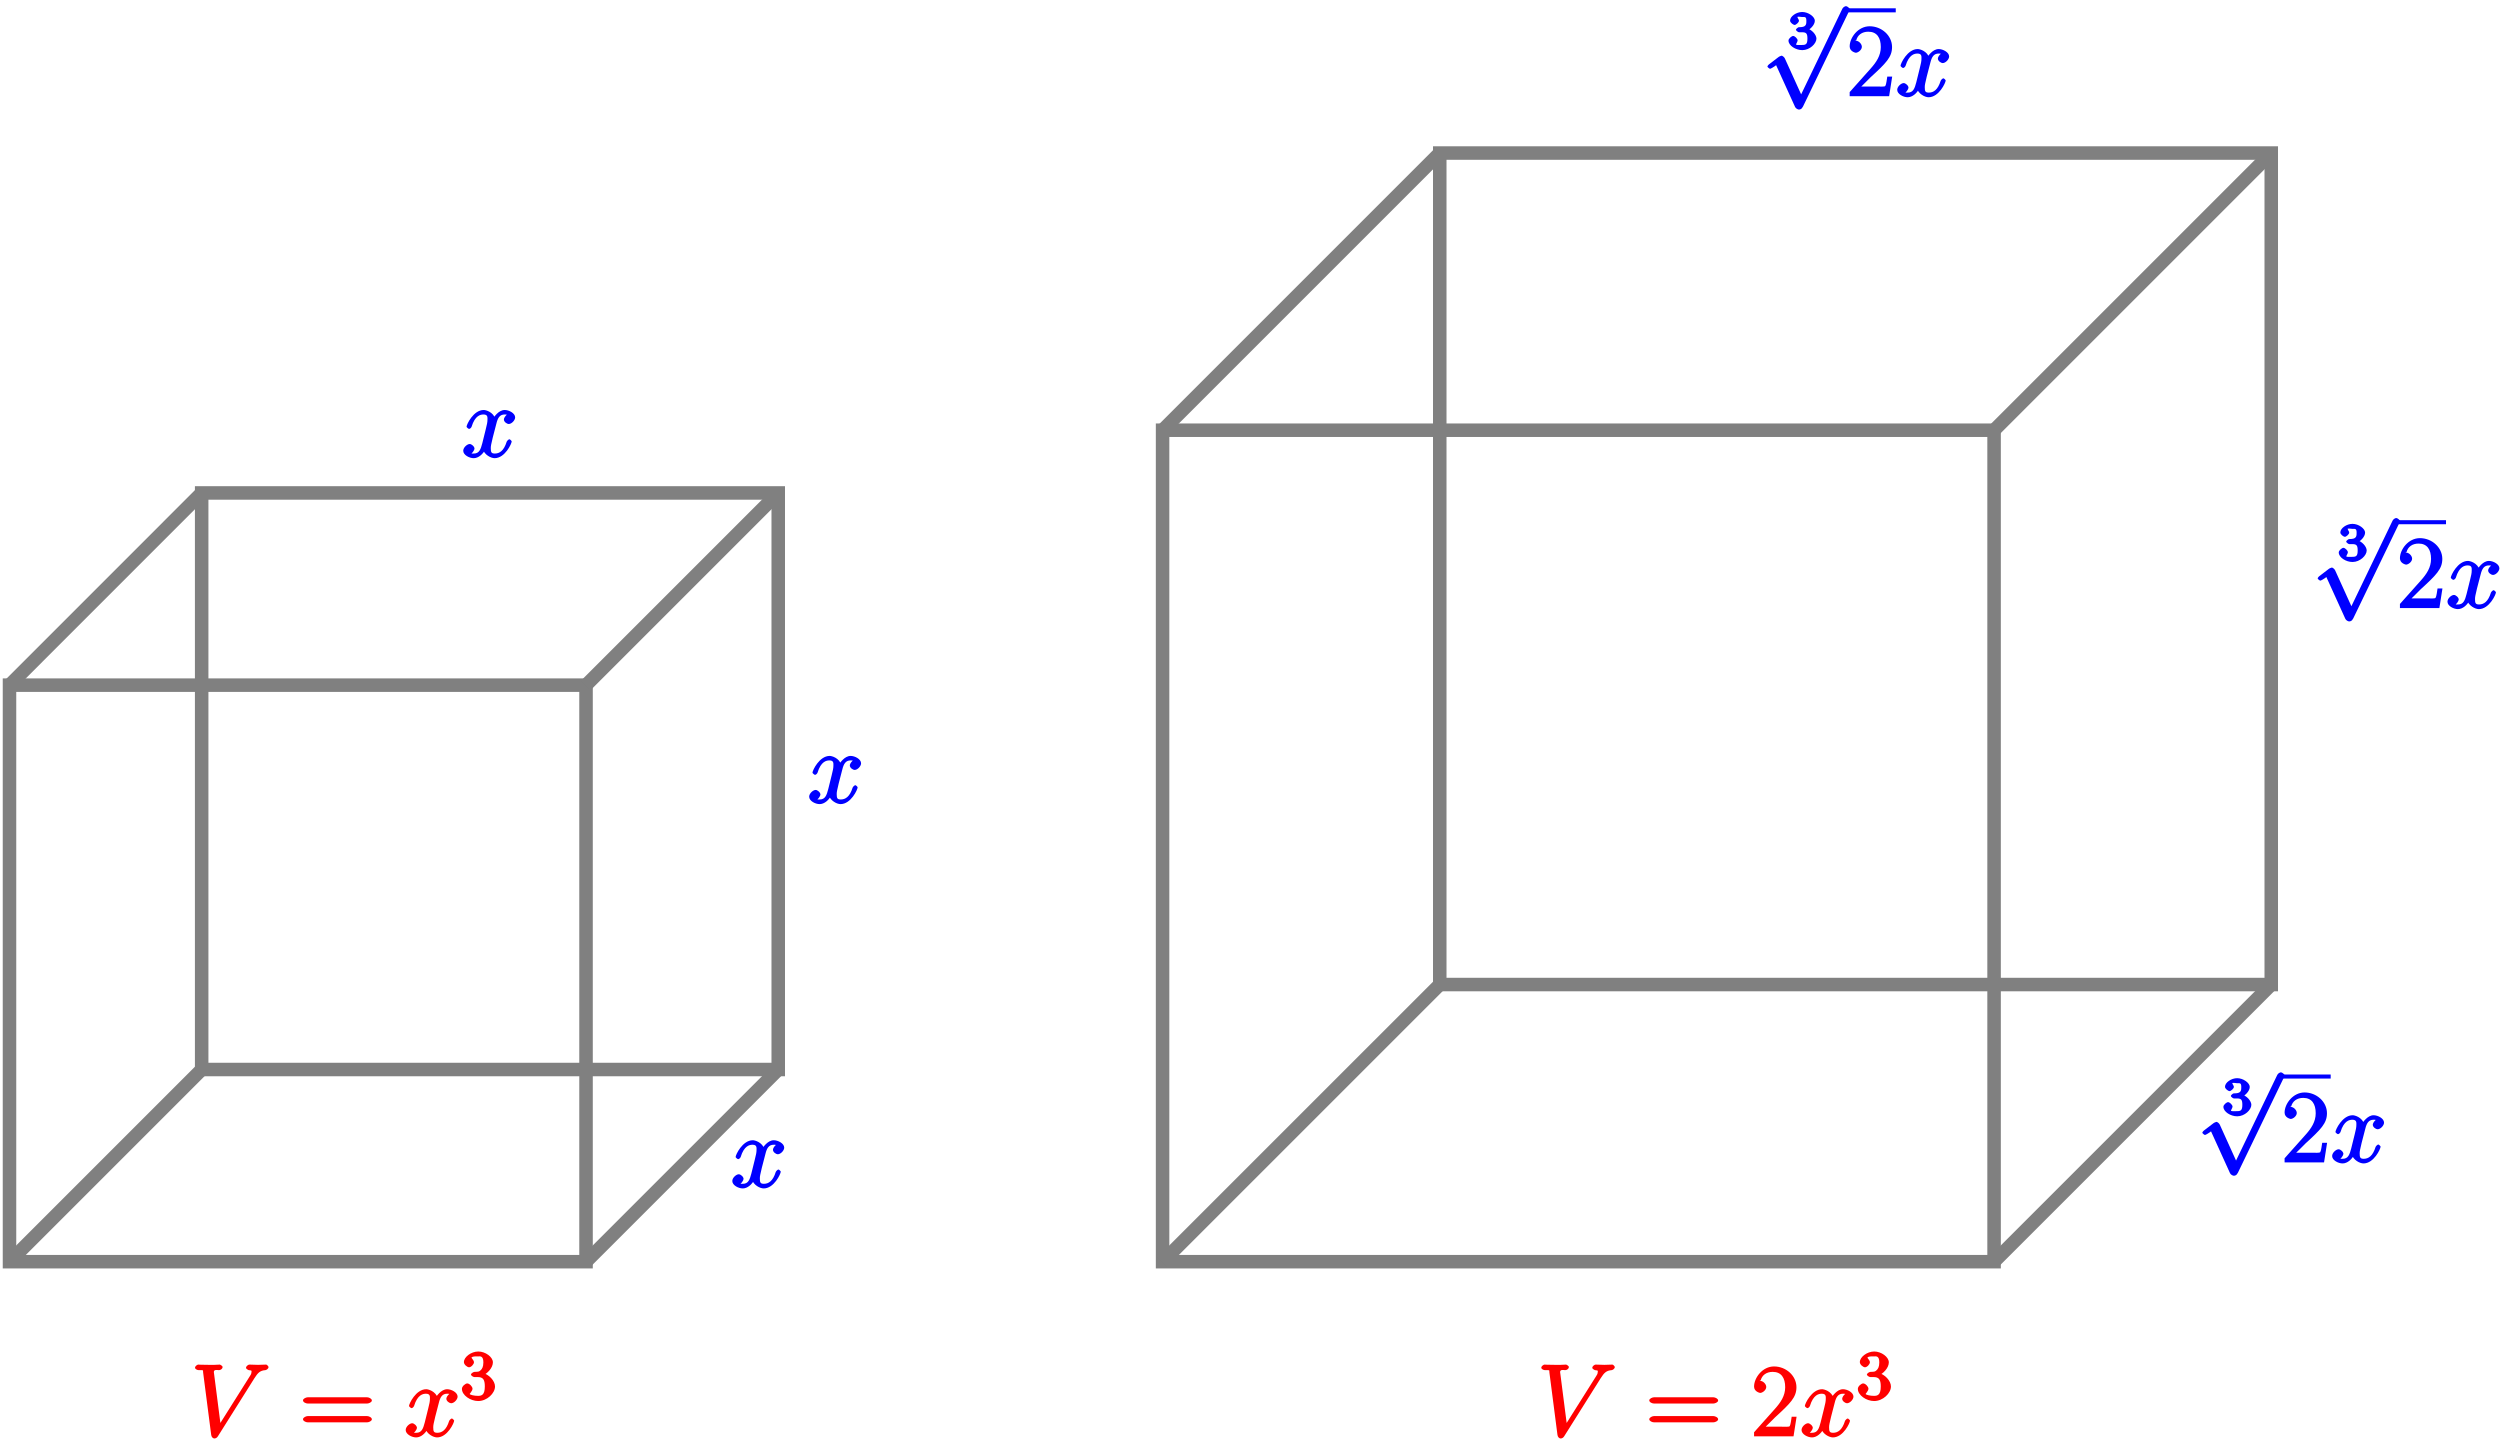
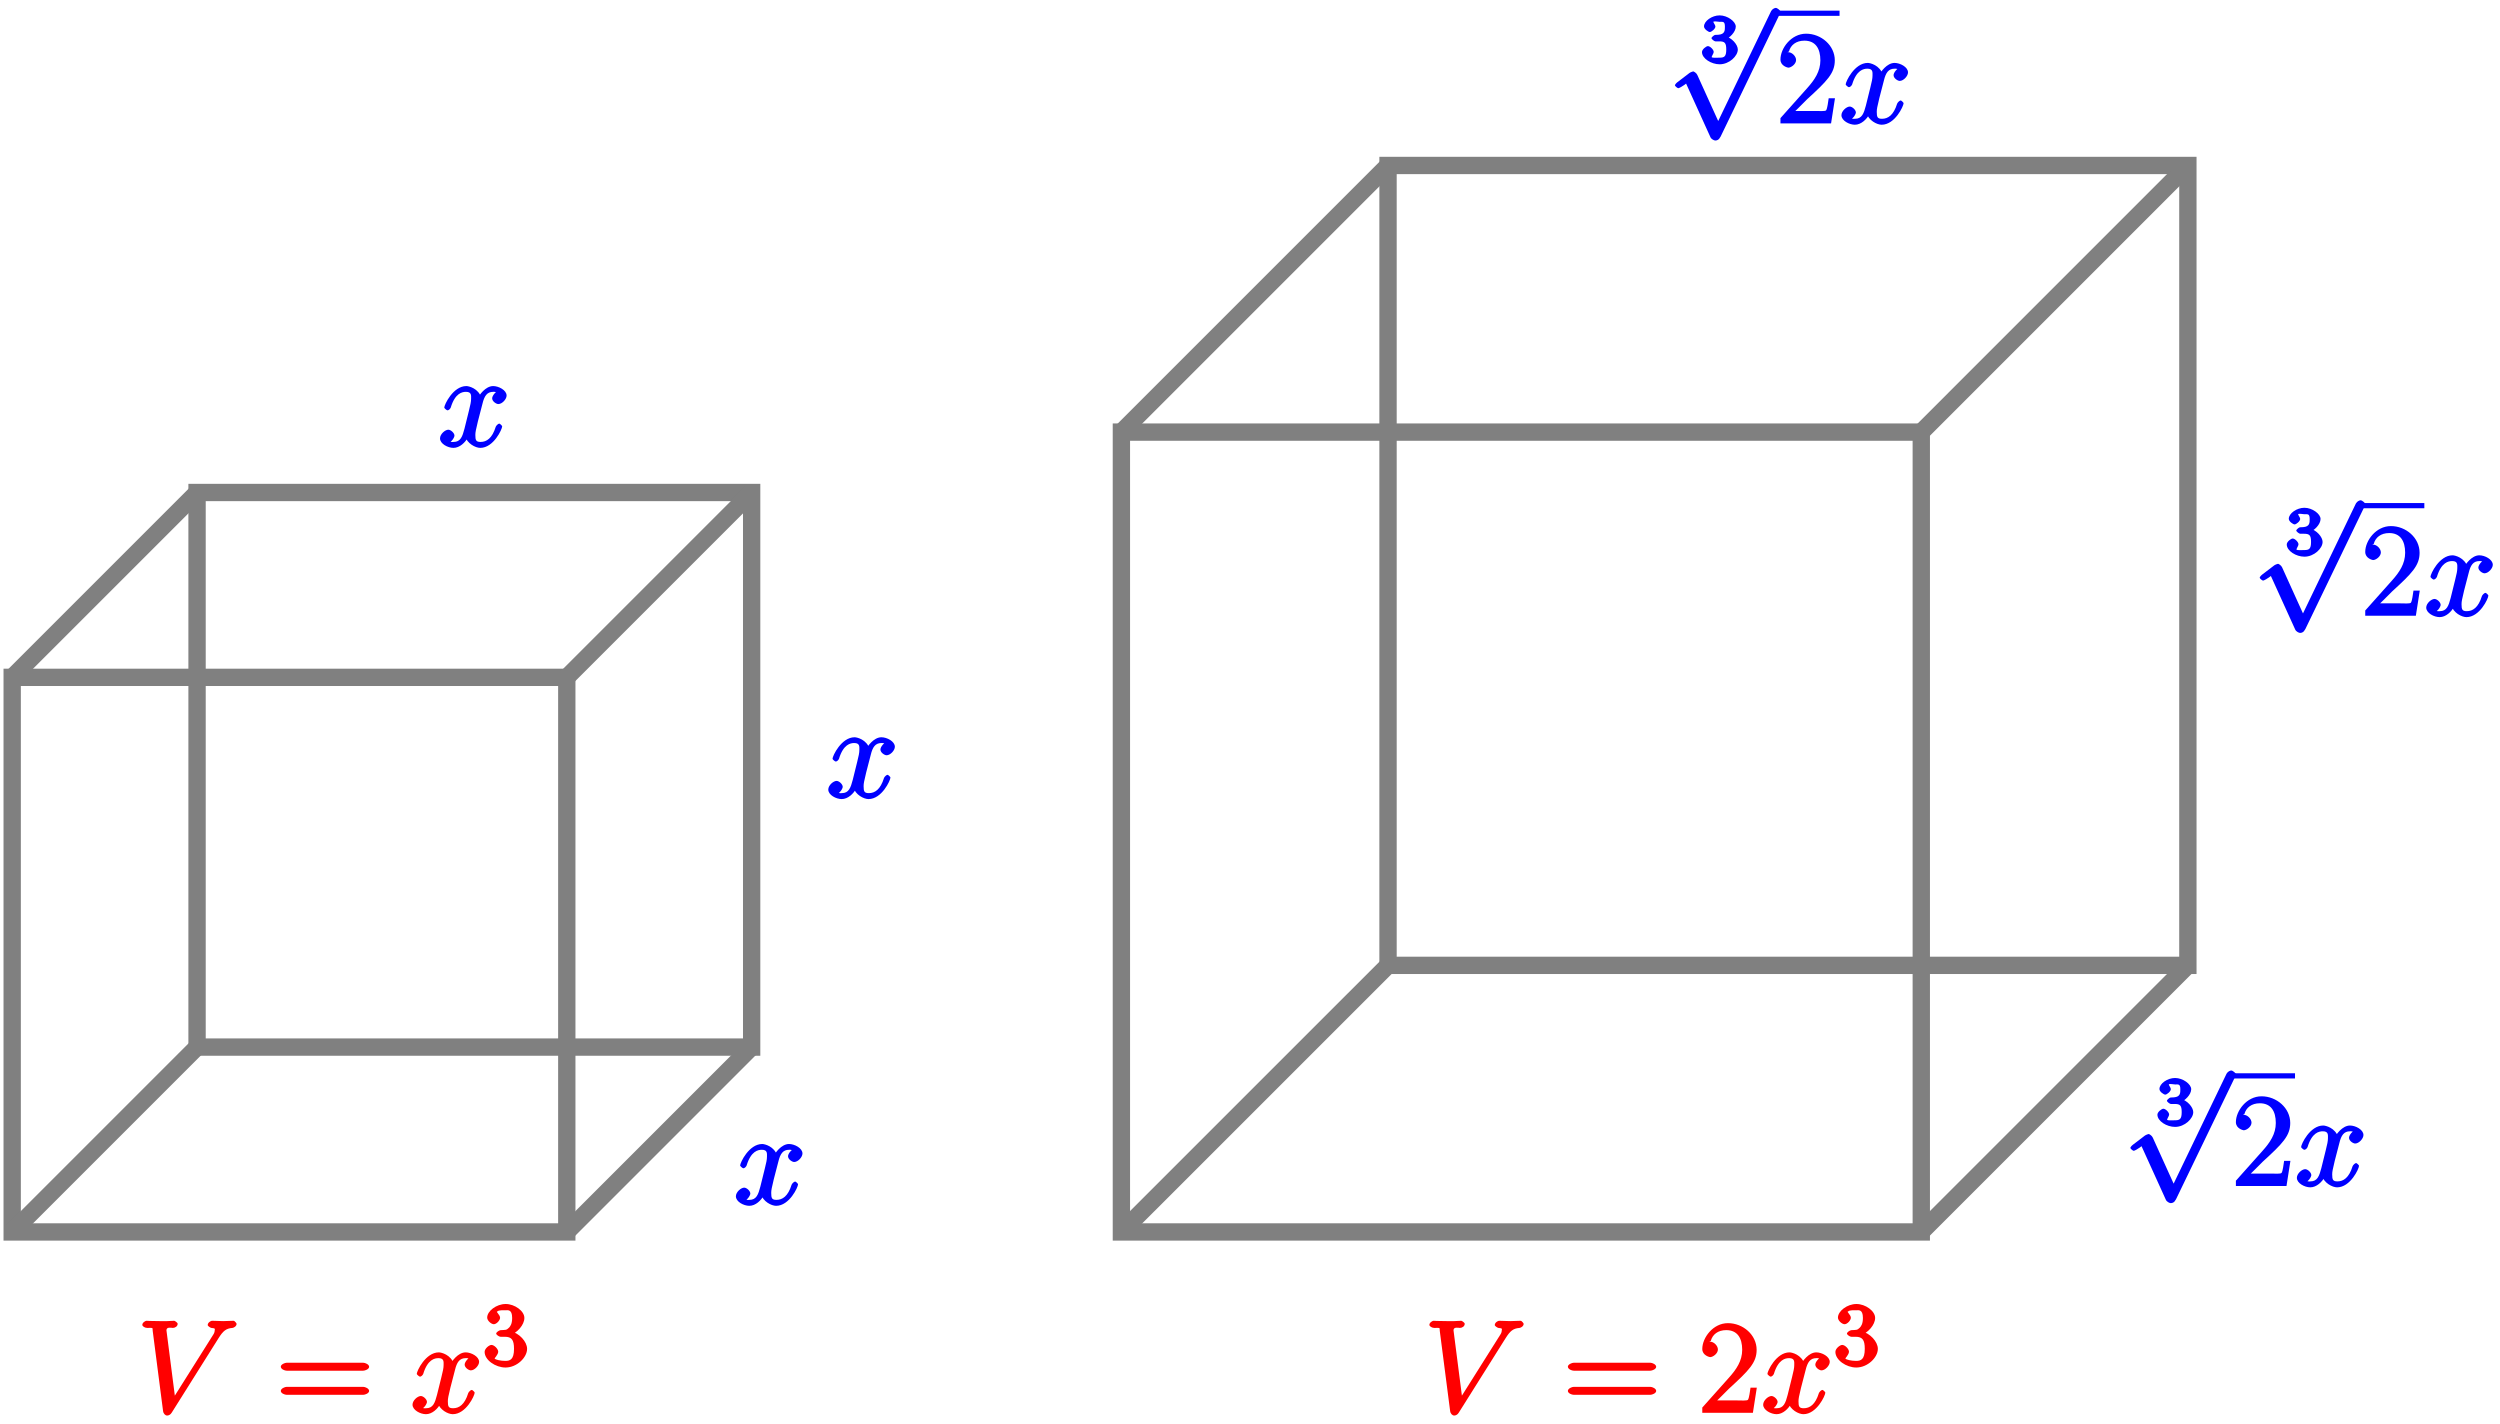
- <svg xmlns="http://www.w3.org/2000/svg" xmlns:xlink="http://www.w3.org/1999/xlink" width="295pt" height="170pt" viewBox="0 0 295 170" version="1.1">
+ <svg xmlns="http://www.w3.org/2000/svg" xmlns:xlink="http://www.w3.org/1999/xlink" width="230pt" height="131pt" viewBox="0 0 230 131" version="1.1">
  <defs>
    <g>
      <symbol overflow="visible" id="glyph0-0">
        <path style="stroke:none;" d="" />
      </symbol>
      <symbol overflow="visible" id="glyph0-1">
        <path style="stroke:none;" d="M 5.672 -5.172 C 5.281 -5.109 4.969 -4.656 4.969 -4.438 C 4.969 -4.141 5.359 -3.906 5.531 -3.906 C 5.891 -3.906 6.297 -4.359 6.297 -4.688 C 6.297 -5.188 5.562 -5.562 5.062 -5.562 C 4.344 -5.562 3.766 -4.703 3.656 -4.469 L 3.984 -4.469 C 3.703 -5.359 2.812 -5.562 2.594 -5.562 C 1.375 -5.562 0.562 -3.844 0.562 -3.578 C 0.562 -3.531 0.781 -3.328 0.859 -3.328 C 0.953 -3.328 1.094 -3.438 1.156 -3.578 C 1.562 -4.922 2.219 -5.031 2.562 -5.031 C 3.094 -5.031 3.031 -4.672 3.031 -4.391 C 3.031 -4.125 2.969 -3.844 2.828 -3.281 L 2.422 -1.641 C 2.234 -0.922 2.062 -0.422 1.422 -0.422 C 1.359 -0.422 1.172 -0.375 0.922 -0.531 L 0.812 -0.281 C 1.25 -0.359 1.5 -0.859 1.5 -1 C 1.5 -1.25 1.156 -1.547 0.938 -1.547 C 0.641 -1.547 0.172 -1.141 0.172 -0.75 C 0.172 -0.25 0.891 0.125 1.406 0.125 C 1.984 0.125 2.5 -0.375 2.75 -0.859 L 2.469 -0.969 C 2.672 -0.266 3.438 0.125 3.875 0.125 C 5.094 0.125 5.891 -1.594 5.891 -1.859 C 5.891 -1.906 5.688 -2.109 5.625 -2.109 C 5.516 -2.109 5.328 -1.906 5.297 -1.812 C 4.969 -0.75 4.453 -0.422 3.906 -0.422 C 3.484 -0.422 3.422 -0.578 3.422 -1.062 C 3.422 -1.328 3.469 -1.516 3.656 -2.312 L 4.078 -3.938 C 4.25 -4.656 4.5 -5.031 5.062 -5.031 C 5.078 -5.031 5.297 -5.062 5.547 -4.906 Z M 5.672 -5.172 " />
      </symbol>
      <symbol overflow="visible" id="glyph0-2">
        <path style="stroke:none;" d="M 7.5 -6.875 C 7.906 -7.516 8.172 -7.766 8.781 -7.812 C 8.906 -7.828 9.156 -7.969 9.156 -8.188 C 9.156 -8.234 8.984 -8.469 8.875 -8.469 C 8.656 -8.469 8.141 -8.438 7.922 -8.438 C 7.578 -8.438 7.219 -8.469 6.891 -8.469 C 6.797 -8.469 6.5 -8.312 6.5 -8.078 C 6.5 -7.969 6.781 -7.812 6.828 -7.812 C 7.266 -7.781 7.141 -7.703 7.141 -7.562 C 7.141 -7.391 7.031 -7.219 7.016 -7.203 L 3.266 -1.25 L 3.531 -1.141 L 2.703 -7.594 C 2.703 -7.938 3.172 -7.812 3.297 -7.812 C 3.484 -7.812 3.734 -7.953 3.734 -8.188 C 3.734 -8.312 3.453 -8.469 3.422 -8.469 C 3.219 -8.469 2.969 -8.438 2.766 -8.438 L 2.109 -8.438 C 1.234 -8.438 0.875 -8.469 0.859 -8.469 C 0.781 -8.469 0.484 -8.312 0.484 -8.094 C 0.484 -7.953 0.734 -7.812 0.922 -7.812 C 1.531 -7.812 1.406 -7.859 1.438 -7.547 L 2.391 -0.172 C 2.422 0.078 2.594 0.25 2.766 0.25 C 2.906 0.25 3.078 0.172 3.188 -0.016 Z M 7.5 -6.875 " />
      </symbol>
      <symbol overflow="visible" id="glyph1-0">
        <path style="stroke:none;" d="" />
      </symbol>
      <symbol overflow="visible" id="glyph1-1">
        <path style="stroke:none;" d="M 8.062 -3.875 C 8.234 -3.875 8.609 -4.016 8.609 -4.234 C 8.609 -4.453 8.25 -4.609 8.062 -4.609 L 1.031 -4.609 C 0.859 -4.609 0.484 -4.453 0.484 -4.25 C 0.484 -4.016 0.844 -3.875 1.031 -3.875 Z M 8.062 -1.656 C 8.234 -1.656 8.609 -1.797 8.609 -2.016 C 8.609 -2.234 8.25 -2.391 8.062 -2.391 L 1.031 -2.391 C 0.859 -2.391 0.484 -2.234 0.484 -2.016 C 0.484 -1.797 0.844 -1.656 1.031 -1.656 Z M 8.062 -1.656 " />
      </symbol>
      <symbol overflow="visible" id="glyph1-2">
        <path style="stroke:none;" d="M 5.266 -2.312 L 4.859 -2.312 C 4.797 -1.953 4.75 -1.406 4.625 -1.203 C 4.547 -1.094 3.984 -1.141 3.625 -1.141 L 1.406 -1.141 L 1.516 -0.891 C 1.844 -1.156 2.562 -1.922 2.875 -2.219 C 4.703 -3.891 5.422 -4.609 5.422 -5.797 C 5.422 -7.172 4.172 -8.25 2.781 -8.25 C 1.406 -8.25 0.422 -6.906 0.422 -5.875 C 0.422 -5.266 1.109 -5.125 1.141 -5.125 C 1.406 -5.125 1.859 -5.453 1.859 -5.828 C 1.859 -6.172 1.484 -6.547 1.141 -6.547 C 1.047 -6.547 1.016 -6.547 1.203 -6.609 C 1.359 -7.203 1.859 -7.609 2.625 -7.609 C 3.641 -7.609 4.094 -6.891 4.094 -5.797 C 4.094 -4.781 3.562 -4 2.875 -3.234 L 0.422 -0.484 L 0.422 0 L 5.078 0 L 5.438 -2.312 Z M 5.266 -2.312 " />
      </symbol>
      <symbol overflow="visible" id="glyph2-0">
        <path style="stroke:none;" d="" />
      </symbol>
      <symbol overflow="visible" id="glyph2-1">
        <path style="stroke:none;" d="M 2.016 -2.656 C 2.641 -2.656 2.859 -2.375 2.859 -1.547 C 2.859 -0.547 2.484 -0.438 2.062 -0.438 C 1.625 -0.438 1.141 -0.547 1.078 -0.656 C 1.031 -0.656 1.406 -1.016 1.406 -1.281 C 1.406 -1.531 1.047 -1.906 0.781 -1.906 C 0.578 -1.906 0.156 -1.578 0.156 -1.266 C 0.156 -0.516 1.156 0.172 2.078 0.172 C 3.125 0.172 4.062 -0.75 4.062 -1.547 C 4.062 -2.203 3.344 -3 2.531 -3.172 L 2.531 -2.812 C 3.156 -3.031 3.812 -3.75 3.812 -4.391 C 3.812 -5.031 2.922 -5.672 2.094 -5.672 C 1.234 -5.672 0.391 -5.016 0.391 -4.422 C 0.391 -4.125 0.781 -3.812 1 -3.812 C 1.25 -3.812 1.578 -4.172 1.578 -4.406 C 1.578 -4.688 1.141 -4.984 1.328 -4.984 C 1.438 -5.125 1.922 -5.094 2.062 -5.094 C 2.266 -5.094 2.688 -5.219 2.688 -4.391 C 2.688 -3.828 2.516 -3.625 2.406 -3.5 C 2.156 -3.25 2.109 -3.297 1.625 -3.266 C 1.469 -3.25 1.219 -3.062 1.219 -2.953 C 1.219 -2.844 1.484 -2.656 1.625 -2.656 Z M 2.016 -2.656 " />
      </symbol>
      <symbol overflow="visible" id="glyph3-0">
        <path style="stroke:none;" d="" />
      </symbol>
      <symbol overflow="visible" id="glyph3-1">
        <path style="stroke:none;" d="M 1.766 -1.984 C 2.266 -1.984 2.406 -1.844 2.406 -1.234 C 2.406 -0.578 2.219 -0.484 1.781 -0.484 C 1.609 -0.484 1.141 -0.453 1.094 -0.516 C 0.969 -0.5 1.25 -0.844 1.25 -1.016 C 1.25 -1.219 0.922 -1.547 0.719 -1.547 C 0.562 -1.547 0.172 -1.25 0.172 -1 C 0.172 -0.406 1.031 0.125 1.797 0.125 C 2.688 0.125 3.469 -0.641 3.469 -1.234 C 3.469 -1.672 2.938 -2.328 2.219 -2.5 L 2.219 -2.109 C 2.703 -2.266 3.281 -2.844 3.281 -3.344 C 3.281 -3.812 2.516 -4.375 1.797 -4.375 C 1.094 -4.375 0.359 -3.859 0.359 -3.359 C 0.359 -3.109 0.766 -2.844 0.891 -2.844 C 1.047 -2.844 1.406 -3.141 1.406 -3.344 C 1.406 -3.531 1.078 -3.844 1.297 -3.812 C 1.328 -3.844 1.734 -3.781 1.797 -3.781 C 2.094 -3.781 2.281 -3.844 2.281 -3.344 C 2.281 -3.016 2.297 -2.641 1.688 -2.594 C 1.578 -2.594 1.422 -2.578 1.375 -2.578 C 1.312 -2.578 1.047 -2.375 1.047 -2.281 C 1.047 -2.188 1.312 -1.984 1.406 -1.984 Z M 1.766 -1.984 " />
      </symbol>
      <symbol overflow="visible" id="glyph4-0">
        <path style="stroke:none;" d="" />
      </symbol>
      <symbol overflow="visible" id="glyph4-1">
        <path style="stroke:none;" d="M 4.844 10.094 L 2.734 5.438 C 2.656 5.25 2.406 5.109 2.359 5.109 C 2.359 5.109 2.156 5.156 2.016 5.25 L 0.891 6.109 C 0.734 6.234 0.672 6.359 0.672 6.391 C 0.672 6.453 0.906 6.656 0.984 6.656 C 1.062 6.656 1.406 6.453 1.531 6.359 C 1.609 6.297 1.781 6.172 1.703 6.234 L 3.938 11.156 C 4.016 11.344 4.281 11.469 4.391 11.469 C 4.562 11.469 4.734 11.375 4.812 11.203 L 4.875 11.109 L 10.297 -0.125 L 10.25 -0.031 C 10.328 -0.203 10.391 -0.344 10.391 -0.375 C 10.391 -0.484 10.094 -0.734 9.953 -0.734 C 9.859 -0.734 9.641 -0.641 9.531 -0.453 L 9.484 -0.359 L 4.453 10.094 Z M 4.844 10.094 " />
      </symbol>
    </g>
  </defs>
  <g id="surface1">
-     <path style="fill:none;stroke-width:1.594;stroke-linecap:butt;stroke-linejoin:miter;stroke:rgb(50%,50%,50%);stroke-opacity:1;stroke-miterlimit:10;" d="M 0.001 0.001 L 0.001 68.032 L 68.032 68.032 L 68.032 0.001 Z M 0.001 0.001 " transform="matrix(1,0,0,-1,1.12,148.88)" />
-     <path style="fill:none;stroke-width:1.594;stroke-linecap:butt;stroke-linejoin:miter;stroke:rgb(50%,50%,50%);stroke-opacity:1;stroke-miterlimit:10;" d="M 22.677 22.677 L 22.677 90.712 L 90.712 90.712 L 90.712 22.677 Z M 22.677 22.677 " transform="matrix(1,0,0,-1,1.12,148.88)" />
-     <path style="fill:none;stroke-width:1.594;stroke-linecap:butt;stroke-linejoin:miter;stroke:rgb(50%,50%,50%);stroke-opacity:1;stroke-miterlimit:10;" d="M 0.001 0.001 L 22.677 22.677 " transform="matrix(1,0,0,-1,1.12,148.88)" />
-     <path style="fill:none;stroke-width:1.594;stroke-linecap:butt;stroke-linejoin:miter;stroke:rgb(50%,50%,50%);stroke-opacity:1;stroke-miterlimit:10;" d="M 68.032 0.001 L 90.712 22.677 " transform="matrix(1,0,0,-1,1.12,148.88)" />
-     <path style="fill:none;stroke-width:1.594;stroke-linecap:butt;stroke-linejoin:miter;stroke:rgb(50%,50%,50%);stroke-opacity:1;stroke-miterlimit:10;" d="M 0.001 68.032 L 22.677 90.712 " transform="matrix(1,0,0,-1,1.12,148.88)" />
-     <path style="fill:none;stroke-width:1.594;stroke-linecap:butt;stroke-linejoin:miter;stroke:rgb(50%,50%,50%);stroke-opacity:1;stroke-miterlimit:10;" d="M 68.032 68.032 L 90.712 90.712 " transform="matrix(1,0,0,-1,1.12,148.88)" />
+     <path style="fill:none;stroke-width:1.594;stroke-linecap:butt;stroke-linejoin:miter;stroke:rgb(50%,50%,50%);stroke-opacity:1;stroke-miterlimit:10;" d="M 0.001 0 L 0.001 51.024 L 51.025 51.024 L 51.025 0 Z M 0.001 0 " transform="matrix(1,0,0,-1,1.12,113.34)" />
+     <path style="fill:none;stroke-width:1.594;stroke-linecap:butt;stroke-linejoin:miter;stroke:rgb(50%,50%,50%);stroke-opacity:1;stroke-miterlimit:10;" d="M 17.009 17.008 L 17.009 68.031 L 68.032 68.031 L 68.032 17.008 Z M 17.009 17.008 " transform="matrix(1,0,0,-1,1.12,113.34)" />
+     <path style="fill:none;stroke-width:1.594;stroke-linecap:butt;stroke-linejoin:miter;stroke:rgb(50%,50%,50%);stroke-opacity:1;stroke-miterlimit:10;" d="M 0.001 0 L 17.009 17.008 " transform="matrix(1,0,0,-1,1.12,113.34)" />
+     <path style="fill:none;stroke-width:1.594;stroke-linecap:butt;stroke-linejoin:miter;stroke:rgb(50%,50%,50%);stroke-opacity:1;stroke-miterlimit:10;" d="M 51.025 0 L 68.032 17.008 " transform="matrix(1,0,0,-1,1.12,113.34)" />
+     <path style="fill:none;stroke-width:1.594;stroke-linecap:butt;stroke-linejoin:miter;stroke:rgb(50%,50%,50%);stroke-opacity:1;stroke-miterlimit:10;" d="M 0.001 51.024 L 17.009 68.031 " transform="matrix(1,0,0,-1,1.12,113.34)" />
+     <path style="fill:none;stroke-width:1.594;stroke-linecap:butt;stroke-linejoin:miter;stroke:rgb(50%,50%,50%);stroke-opacity:1;stroke-miterlimit:10;" d="M 51.025 51.024 L 68.032 68.031 " transform="matrix(1,0,0,-1,1.12,113.34)" />
    <g style="fill:rgb(0%,0%,100%);fill-opacity:1;">
-       <use xlink:href="#glyph0-1" x="54.49" y="53.94" />
+       <use xlink:href="#glyph0-1" x="40.31" y="41.08" />
    </g>
    <g style="fill:rgb(0%,0%,100%);fill-opacity:1;">
-       <use xlink:href="#glyph0-1" x="86.24" y="140.11" />
+       <use xlink:href="#glyph0-1" x="67.53" y="110.81" />
    </g>
    <g style="fill:rgb(0%,0%,100%);fill-opacity:1;">
-       <use xlink:href="#glyph0-1" x="95.31" y="94.76" />
+       <use xlink:href="#glyph0-1" x="76.03" y="73.39" />
    </g>
    <g style="fill:rgb(100%,0%,0%);fill-opacity:1;">
-       <use xlink:href="#glyph0-2" x="22.53" y="169.49" />
+       <use xlink:href="#glyph0-2" x="12.61" y="129.98" />
    </g>
    <g style="fill:rgb(100%,0%,0%);fill-opacity:1;">
-       <use xlink:href="#glyph1-1" x="35.27" y="169.49" />
+       <use xlink:href="#glyph1-1" x="25.35" y="129.98" />
    </g>
    <g style="fill:rgb(100%,0%,0%);fill-opacity:1;">
-       <use xlink:href="#glyph0-1" x="47.7" y="169.49" />
+       <use xlink:href="#glyph0-1" x="37.78" y="129.98" />
    </g>
    <g style="fill:rgb(100%,0%,0%);fill-opacity:1;">
-       <use xlink:href="#glyph2-1" x="54.35" y="165.15" />
+       <use xlink:href="#glyph2-1" x="44.43" y="125.64" />
    </g>
-     <path style="fill:none;stroke-width:1.594;stroke-linecap:butt;stroke-linejoin:miter;stroke:rgb(50%,50%,50%);stroke-opacity:1;stroke-miterlimit:10;" d="M 136.064 0.001 L 136.064 98.114 L 234.181 98.114 L 234.181 0.001 Z M 136.064 0.001 " transform="matrix(1,0,0,-1,1.12,148.88)" />
-     <path style="fill:none;stroke-width:1.594;stroke-linecap:butt;stroke-linejoin:miter;stroke:rgb(50%,50%,50%);stroke-opacity:1;stroke-miterlimit:10;" d="M 168.771 32.704 L 168.771 130.821 L 266.888 130.821 L 266.888 32.704 Z M 168.771 32.704 " transform="matrix(1,0,0,-1,1.12,148.88)" />
-     <path style="fill:none;stroke-width:1.594;stroke-linecap:butt;stroke-linejoin:miter;stroke:rgb(50%,50%,50%);stroke-opacity:1;stroke-miterlimit:10;" d="M 136.064 0.001 L 168.771 32.704 " transform="matrix(1,0,0,-1,1.12,148.88)" />
-     <path style="fill:none;stroke-width:1.594;stroke-linecap:butt;stroke-linejoin:miter;stroke:rgb(50%,50%,50%);stroke-opacity:1;stroke-miterlimit:10;" d="M 234.181 0.001 L 266.888 32.704 " transform="matrix(1,0,0,-1,1.12,148.88)" />
-     <path style="fill:none;stroke-width:1.594;stroke-linecap:butt;stroke-linejoin:miter;stroke:rgb(50%,50%,50%);stroke-opacity:1;stroke-miterlimit:10;" d="M 136.064 98.114 L 168.771 130.821 " transform="matrix(1,0,0,-1,1.12,148.88)" />
-     <path style="fill:none;stroke-width:1.594;stroke-linecap:butt;stroke-linejoin:miter;stroke:rgb(50%,50%,50%);stroke-opacity:1;stroke-miterlimit:10;" d="M 234.181 98.114 L 266.888 130.821 " transform="matrix(1,0,0,-1,1.12,148.88)" />
+     <path style="fill:none;stroke-width:1.594;stroke-linecap:butt;stroke-linejoin:miter;stroke:rgb(50%,50%,50%);stroke-opacity:1;stroke-miterlimit:10;" d="M 102.048 0 L 102.048 73.586 L 175.638 73.586 L 175.638 0 Z M 102.048 0 " transform="matrix(1,0,0,-1,1.12,113.34)" />
+     <path style="fill:none;stroke-width:1.594;stroke-linecap:butt;stroke-linejoin:miter;stroke:rgb(50%,50%,50%);stroke-opacity:1;stroke-miterlimit:10;" d="M 126.579 24.527 L 126.579 98.117 L 200.165 98.117 L 200.165 24.527 Z M 126.579 24.527 " transform="matrix(1,0,0,-1,1.12,113.34)" />
+     <path style="fill:none;stroke-width:1.594;stroke-linecap:butt;stroke-linejoin:miter;stroke:rgb(50%,50%,50%);stroke-opacity:1;stroke-miterlimit:10;" d="M 102.048 0 L 126.579 24.527 " transform="matrix(1,0,0,-1,1.12,113.34)" />
+     <path style="fill:none;stroke-width:1.594;stroke-linecap:butt;stroke-linejoin:miter;stroke:rgb(50%,50%,50%);stroke-opacity:1;stroke-miterlimit:10;" d="M 175.638 0 L 200.165 24.527 " transform="matrix(1,0,0,-1,1.12,113.34)" />
+     <path style="fill:none;stroke-width:1.594;stroke-linecap:butt;stroke-linejoin:miter;stroke:rgb(50%,50%,50%);stroke-opacity:1;stroke-miterlimit:10;" d="M 102.048 73.586 L 126.579 98.117 " transform="matrix(1,0,0,-1,1.12,113.34)" />
+     <path style="fill:none;stroke-width:1.594;stroke-linecap:butt;stroke-linejoin:miter;stroke:rgb(50%,50%,50%);stroke-opacity:1;stroke-miterlimit:10;" d="M 175.638 73.586 L 200.165 98.117 " transform="matrix(1,0,0,-1,1.12,113.34)" />
    <g style="fill:rgb(0%,0%,100%);fill-opacity:1;">
-       <use xlink:href="#glyph3-1" x="210.87" y="5.79" />
+       <use xlink:href="#glyph3-1" x="156.41" y="5.79" />
    </g>
    <g style="fill:rgb(0%,0%,100%);fill-opacity:1;">
-       <use xlink:href="#glyph4-1" x="207.88" y="1.46" />
+       <use xlink:href="#glyph4-1" x="153.42" y="1.46" />
    </g>
-     <path style="fill:none;stroke-width:0.478;stroke-linecap:butt;stroke-linejoin:miter;stroke:rgb(0%,0%,100%);stroke-opacity:1;stroke-miterlimit:10;" d="M 59.41 -127.749 L 65.269 -127.749 " transform="matrix(1,0,0,-1,158.43,-126.53)" />
+     <path style="fill:none;stroke-width:0.478;stroke-linecap:butt;stroke-linejoin:miter;stroke:rgb(0%,0%,100%);stroke-opacity:1;stroke-miterlimit:10;" d="M 59.409 -92.209 L 65.268 -92.209 " transform="matrix(1,0,0,-1,103.97,-90.99)" />
    <g style="fill:rgb(0%,0%,100%);fill-opacity:1;">
-       <use xlink:href="#glyph1-2" x="217.84" y="11.35" />
+       <use xlink:href="#glyph1-2" x="163.38" y="11.35" />
    </g>
    <g style="fill:rgb(0%,0%,100%);fill-opacity:1;">
-       <use xlink:href="#glyph0-1" x="223.7" y="11.35" />
+       <use xlink:href="#glyph0-1" x="169.24" y="11.35" />
    </g>
    <g style="fill:rgb(0%,0%,100%);fill-opacity:1;">
-       <use xlink:href="#glyph3-1" x="262.19" y="131.6" />
+       <use xlink:href="#glyph3-1" x="198.31" y="103.55" />
    </g>
    <g style="fill:rgb(0%,0%,100%);fill-opacity:1;">
-       <use xlink:href="#glyph4-1" x="259.2" y="127.27" />
+       <use xlink:href="#glyph4-1" x="195.32" y="99.22" />
    </g>
-     <path style="fill:none;stroke-width:0.478;stroke-linecap:butt;stroke-linejoin:miter;stroke:rgb(0%,0%,100%);stroke-opacity:1;stroke-miterlimit:10;" d="M 59.41 -127.751 L 65.27 -127.751 " transform="matrix(1,0,0,-1,209.75,-0.72)" />
+     <path style="fill:none;stroke-width:0.478;stroke-linecap:butt;stroke-linejoin:miter;stroke:rgb(0%,0%,100%);stroke-opacity:1;stroke-miterlimit:10;" d="M 59.411 -92.21 L 65.271 -92.21 " transform="matrix(1,0,0,-1,145.87,6.77)" />
    <g style="fill:rgb(0%,0%,100%);fill-opacity:1;">
-       <use xlink:href="#glyph1-2" x="269.16" y="137.16" />
+       <use xlink:href="#glyph1-2" x="205.28" y="109.11" />
    </g>
    <g style="fill:rgb(0%,0%,100%);fill-opacity:1;">
-       <use xlink:href="#glyph0-1" x="275.02" y="137.16" />
+       <use xlink:href="#glyph0-1" x="211.14" y="109.11" />
    </g>
    <g style="fill:rgb(0%,0%,100%);fill-opacity:1;">
-       <use xlink:href="#glyph3-1" x="275.8" y="66.19" />
+       <use xlink:href="#glyph3-1" x="210.21" y="51.09" />
    </g>
    <g style="fill:rgb(0%,0%,100%);fill-opacity:1;">
-       <use xlink:href="#glyph4-1" x="272.81" y="61.86" />
+       <use xlink:href="#glyph4-1" x="207.22" y="46.76" />
    </g>
-     <path style="fill:none;stroke-width:0.478;stroke-linecap:butt;stroke-linejoin:miter;stroke:rgb(0%,0%,100%);stroke-opacity:1;stroke-miterlimit:10;" d="M 59.41 -127.751 L 65.269 -127.751 " transform="matrix(1,0,0,-1,223.36,-66.13)" />
+     <path style="fill:none;stroke-width:0.478;stroke-linecap:butt;stroke-linejoin:miter;stroke:rgb(0%,0%,100%);stroke-opacity:1;stroke-miterlimit:10;" d="M 59.41 -92.21 L 65.269 -92.21 " transform="matrix(1,0,0,-1,157.77,-45.69)" />
    <g style="fill:rgb(0%,0%,100%);fill-opacity:1;">
-       <use xlink:href="#glyph1-2" x="282.77" y="71.75" />
+       <use xlink:href="#glyph1-2" x="217.18" y="56.65" />
    </g>
    <g style="fill:rgb(0%,0%,100%);fill-opacity:1;">
-       <use xlink:href="#glyph0-1" x="288.63" y="71.75" />
+       <use xlink:href="#glyph0-1" x="223.04" y="56.65" />
    </g>
    <g style="fill:rgb(100%,0%,0%);fill-opacity:1;">
-       <use xlink:href="#glyph0-2" x="181.39" y="169.49" />
+       <use xlink:href="#glyph0-2" x="131.02" y="129.98" />
    </g>
    <g style="fill:rgb(100%,0%,0%);fill-opacity:1;">
-       <use xlink:href="#glyph1-1" x="194.13" y="169.49" />
+       <use xlink:href="#glyph1-1" x="143.76" y="129.98" />
    </g>
    <g style="fill:rgb(100%,0%,0%);fill-opacity:1;">
-       <use xlink:href="#glyph1-2" x="206.558" y="169.49" />
+       <use xlink:href="#glyph1-2" x="156.188" y="129.98" />
    </g>
    <g style="fill:rgb(100%,0%,0%);fill-opacity:1;">
-       <use xlink:href="#glyph0-1" x="212.41" y="169.49" />
+       <use xlink:href="#glyph0-1" x="162.04" y="129.98" />
    </g>
    <g style="fill:rgb(100%,0%,0%);fill-opacity:1;">
-       <use xlink:href="#glyph2-1" x="219.07" y="165.15" />
+       <use xlink:href="#glyph2-1" x="168.7" y="125.64" />
    </g>
  </g>
</svg>
